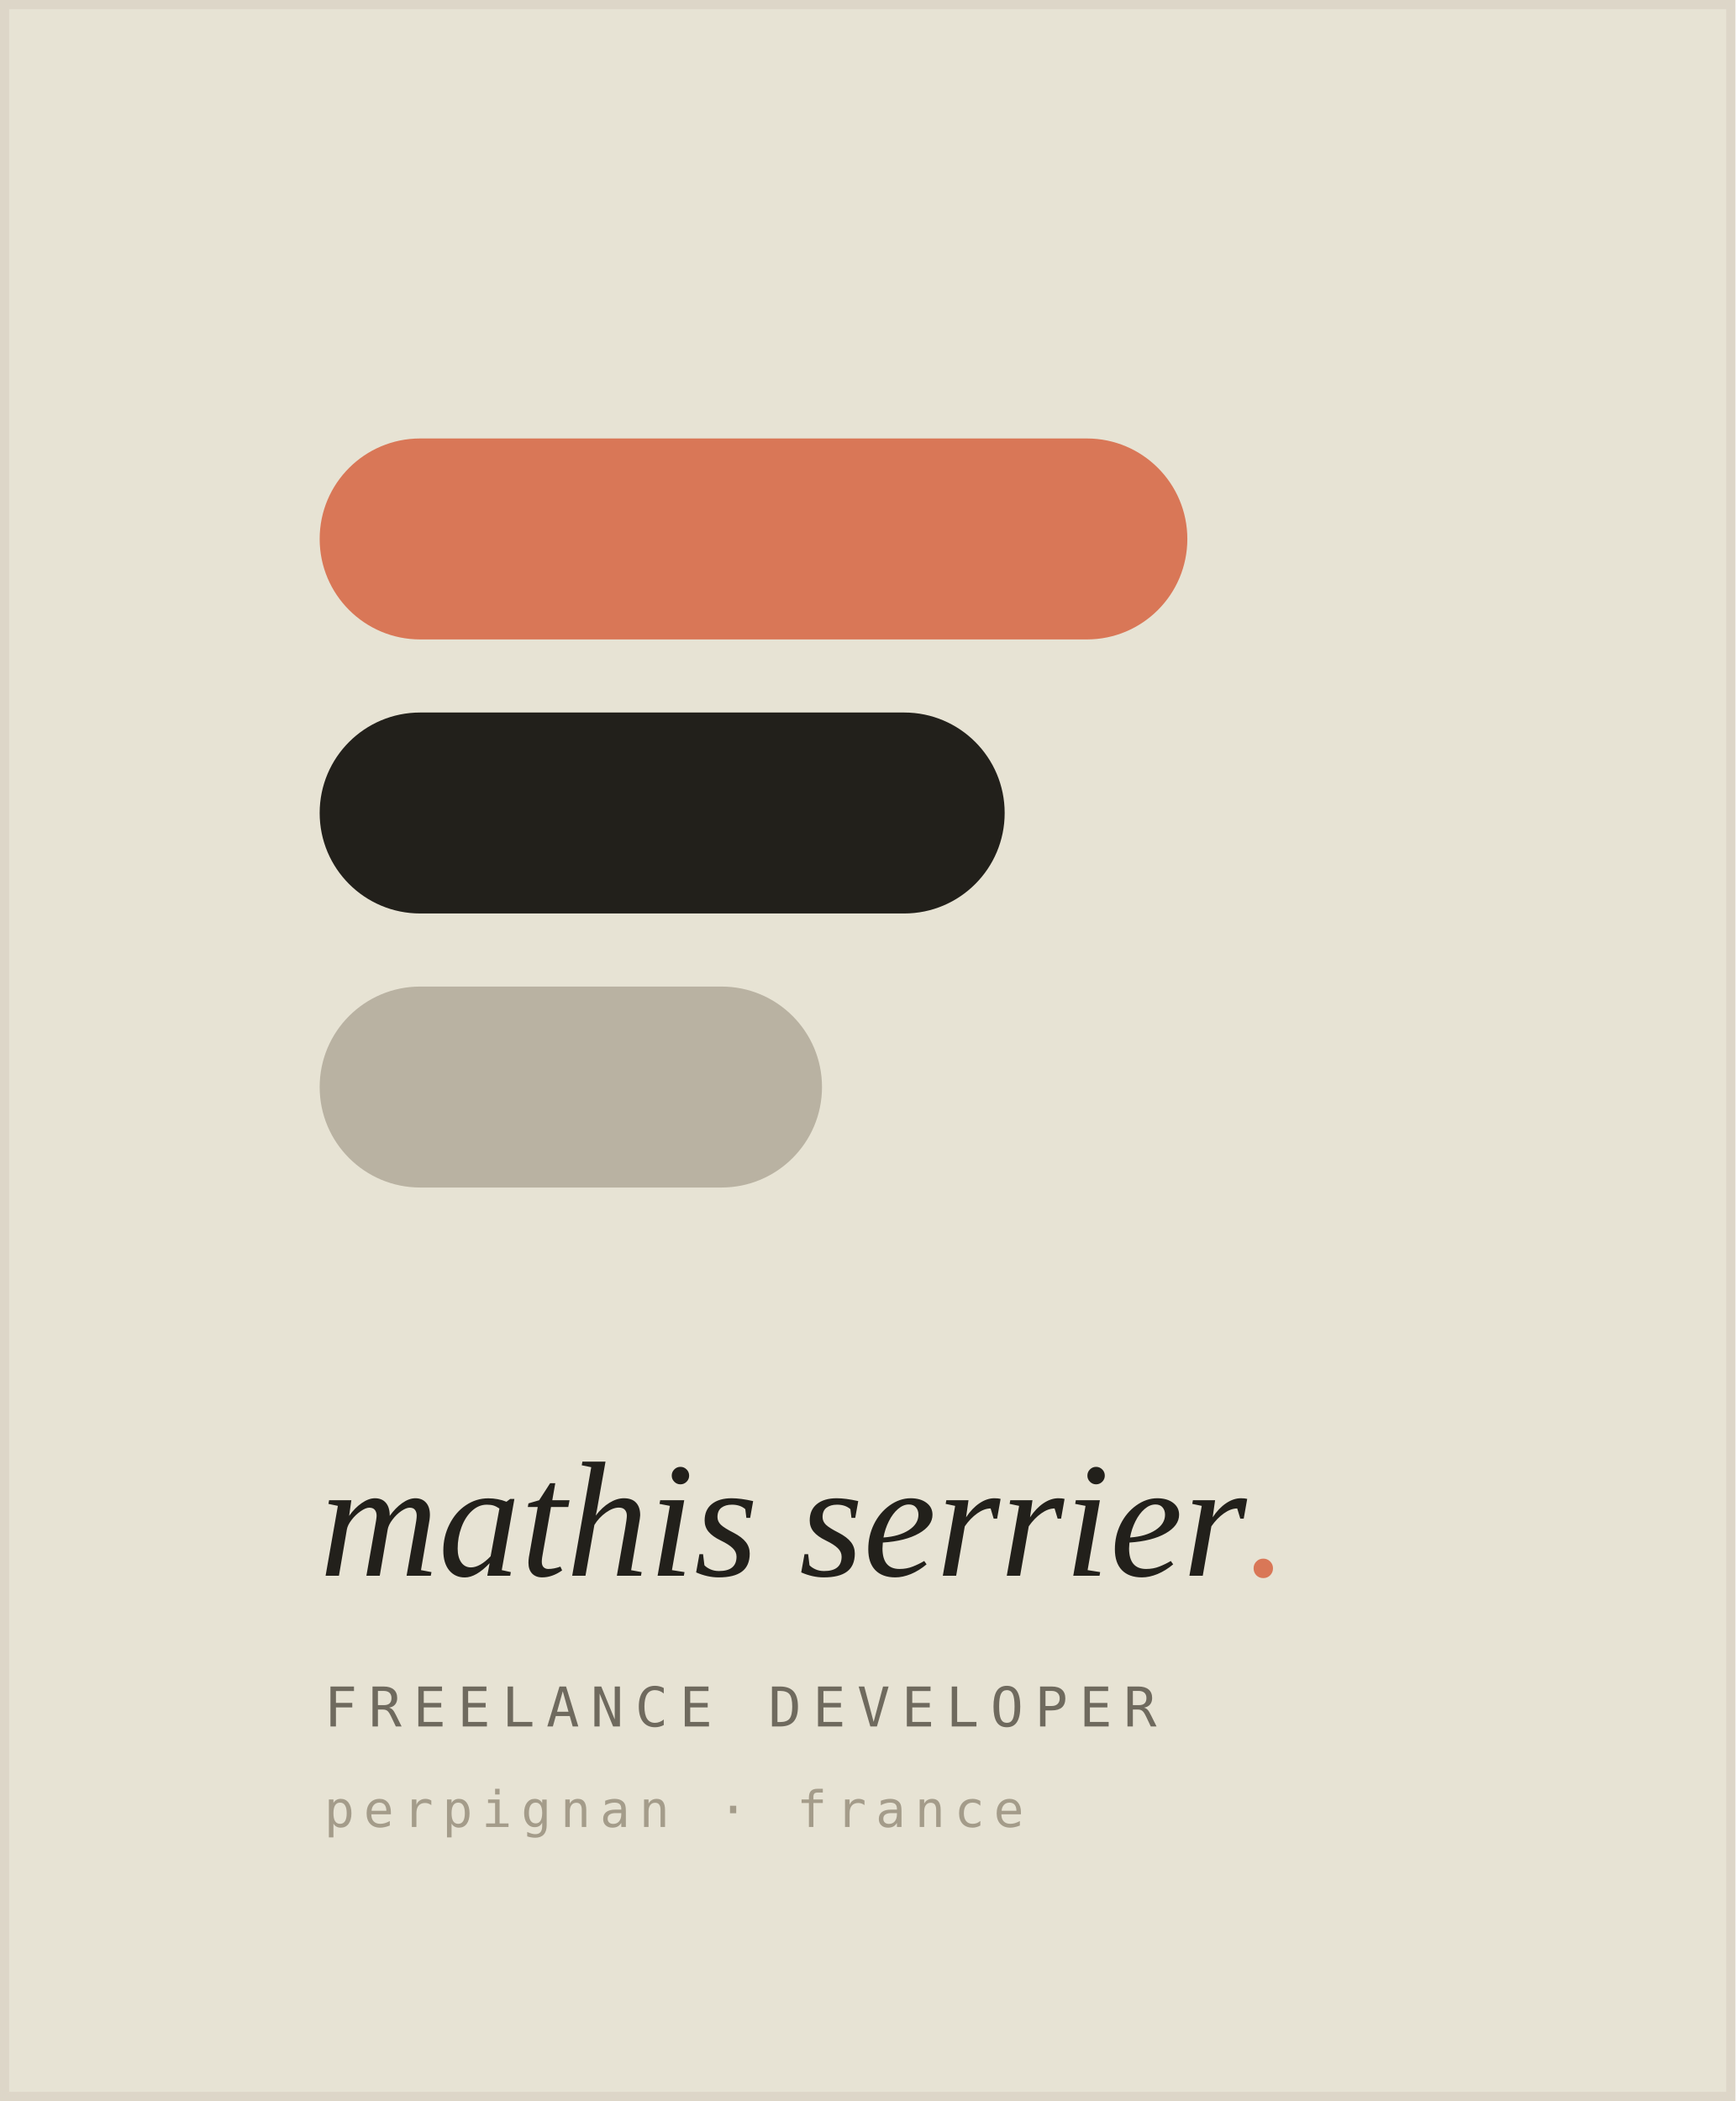
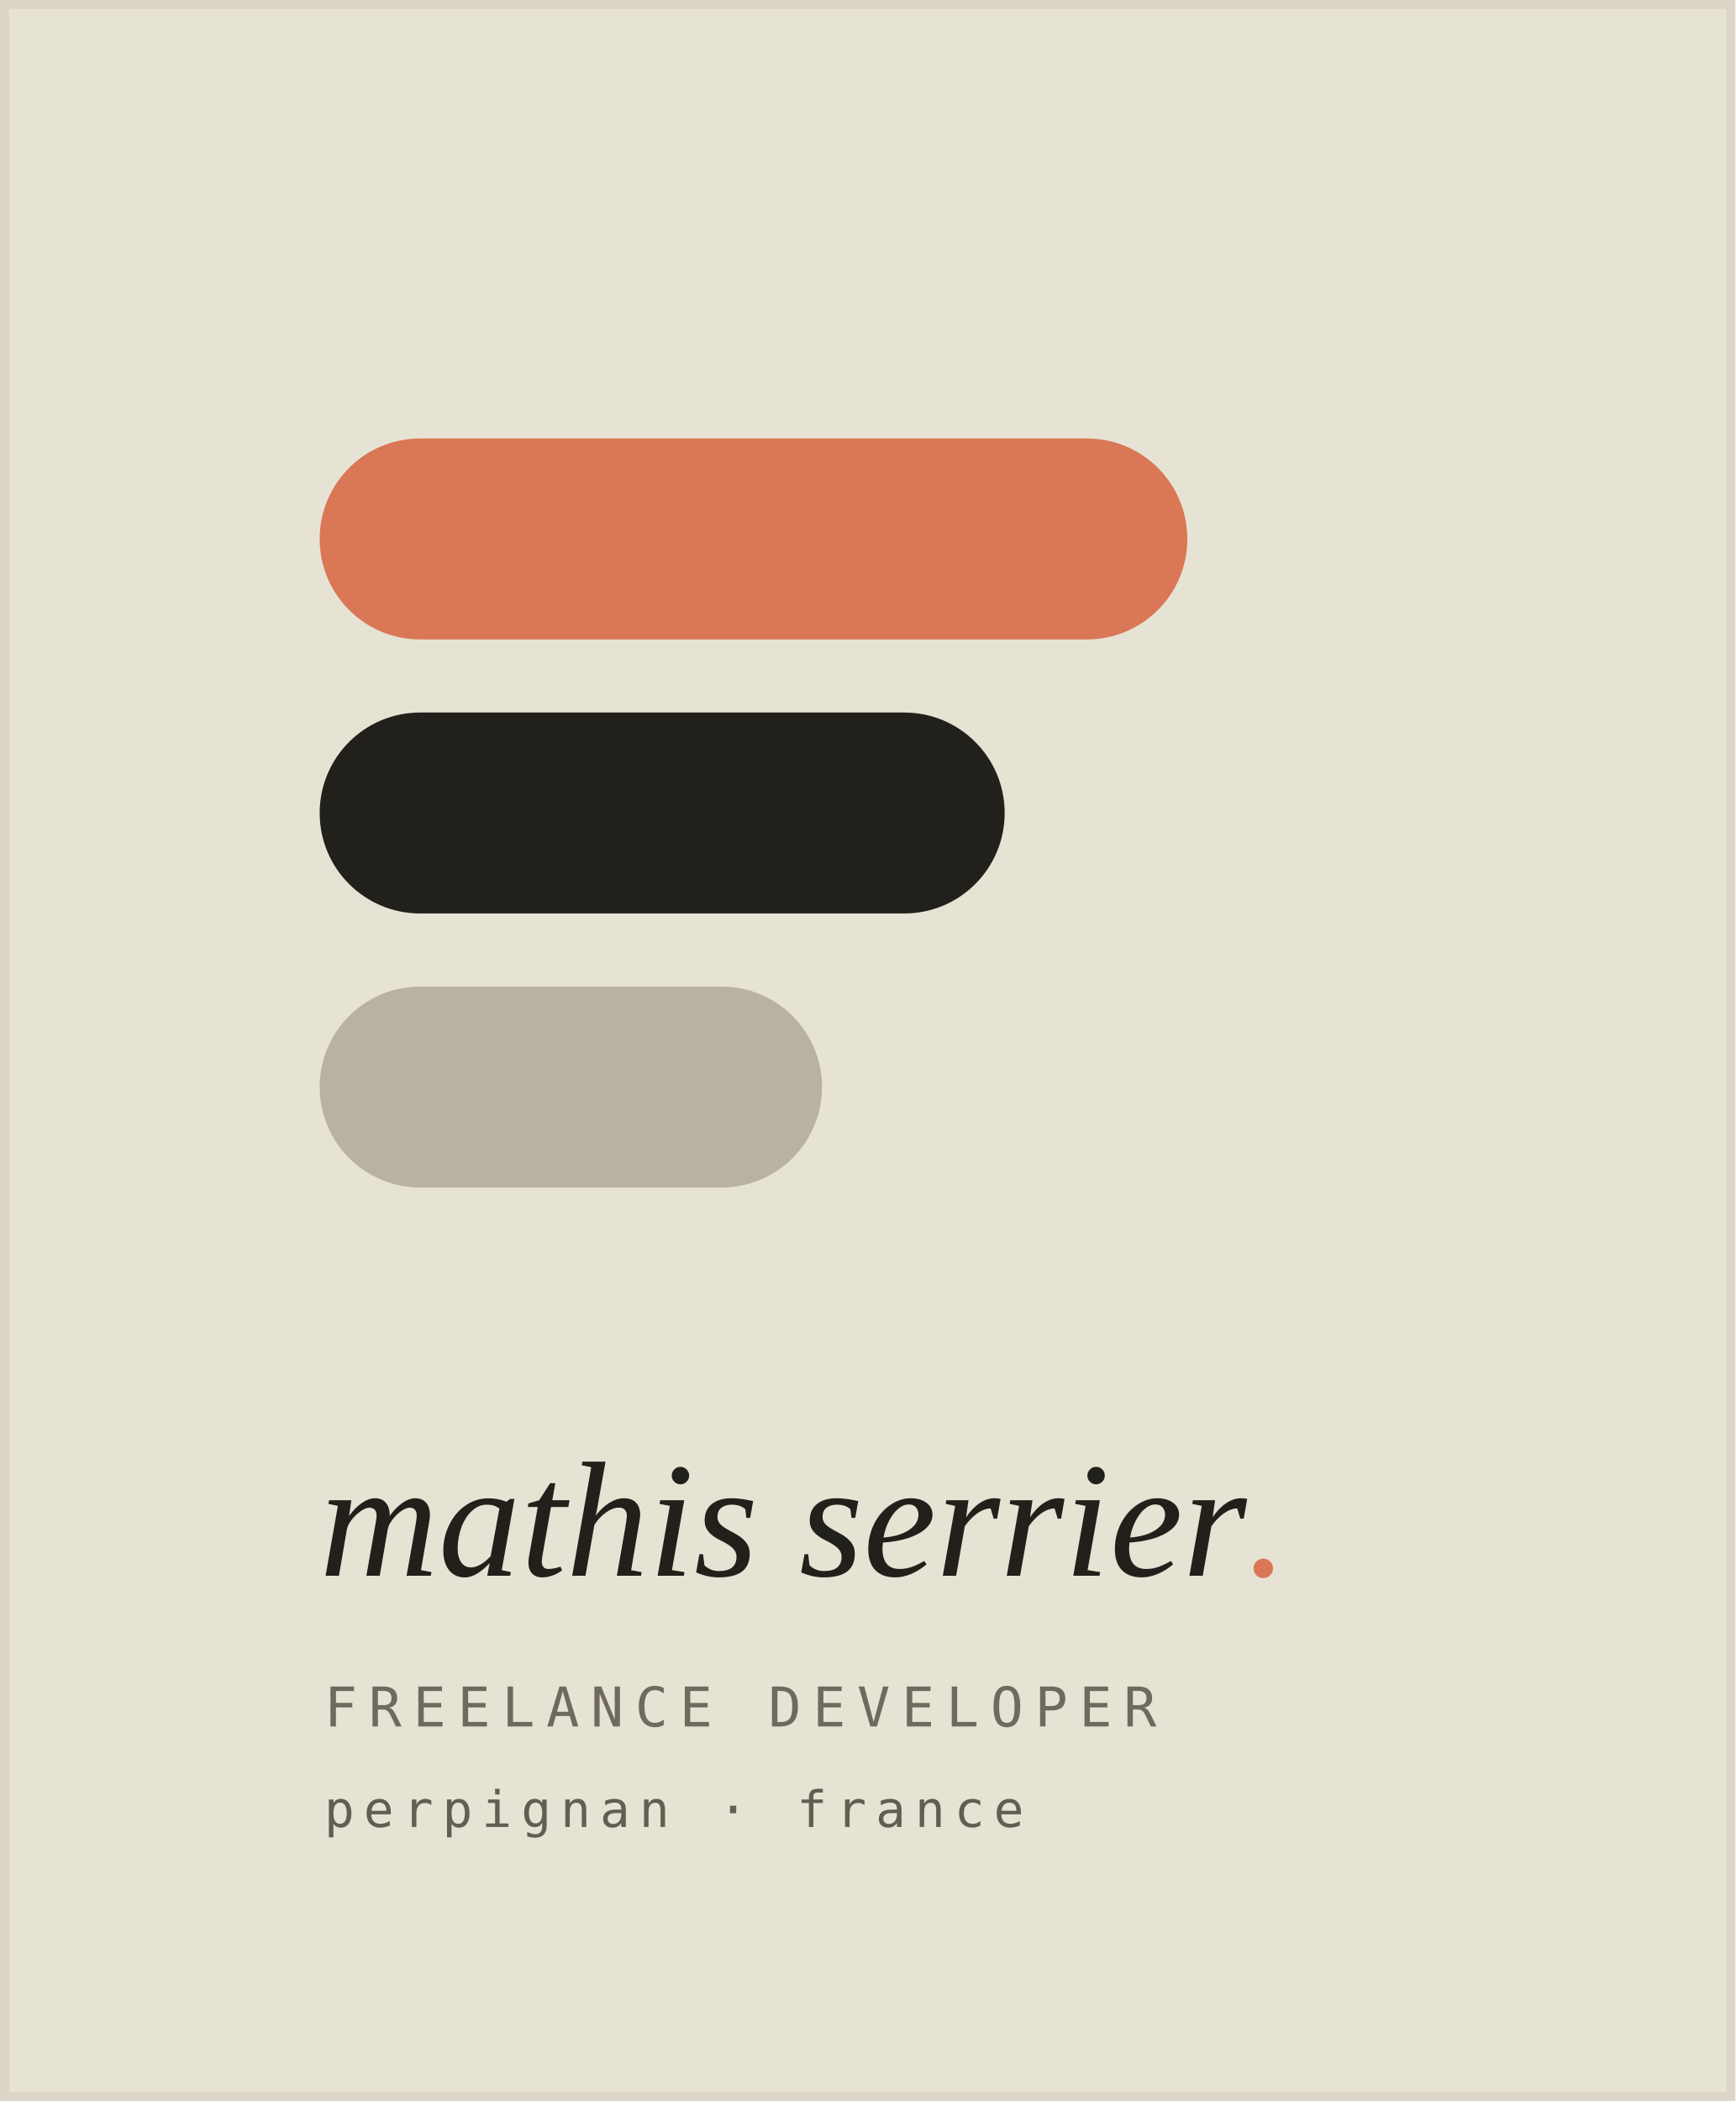
<svg xmlns="http://www.w3.org/2000/svg" viewBox="0 0 380 460">
  <rect width="380" height="460" fill="#e7e3d4" />
  <rect x="1" y="1" width="378" height="458" fill="none" stroke="#ddd6c8" stroke-width="2" />
  <rect x="70" y="96" width="190" height="44" rx="22" fill="#d97757" />
  <rect x="70" y="156" width="150" height="44" rx="22" fill="#22201b" />
  <rect x="70" y="216" width="110" height="44" rx="22" fill="#b9b2a2" />
  <text x="70" y="345" font-family="Georgia,'Times New Roman',serif" font-style="italic" font-size="36" fill="#22201b">mathis serrier<tspan fill="#d97757">.</tspan>
  </text>
  <text x="71" y="378" font-family="ui-monospace,'SF Mono',Menlo,monospace" font-size="12" letter-spacing="2.5" fill="#6f6a5e">FREELANCE DEVELOPER</text>
-   <text x="71" y="400" font-family="ui-monospace,'SF Mono',Menlo,monospace" font-size="11" letter-spacing="2" fill="#a49c8a">perpignan · france</text>
+   <text x="71" y="400" font-family="ui-monospace,'SF Mono',Menlo,monospace" font-size="11" letter-spacing="2" fill="#635e52">perpignan · france</text>
</svg>
